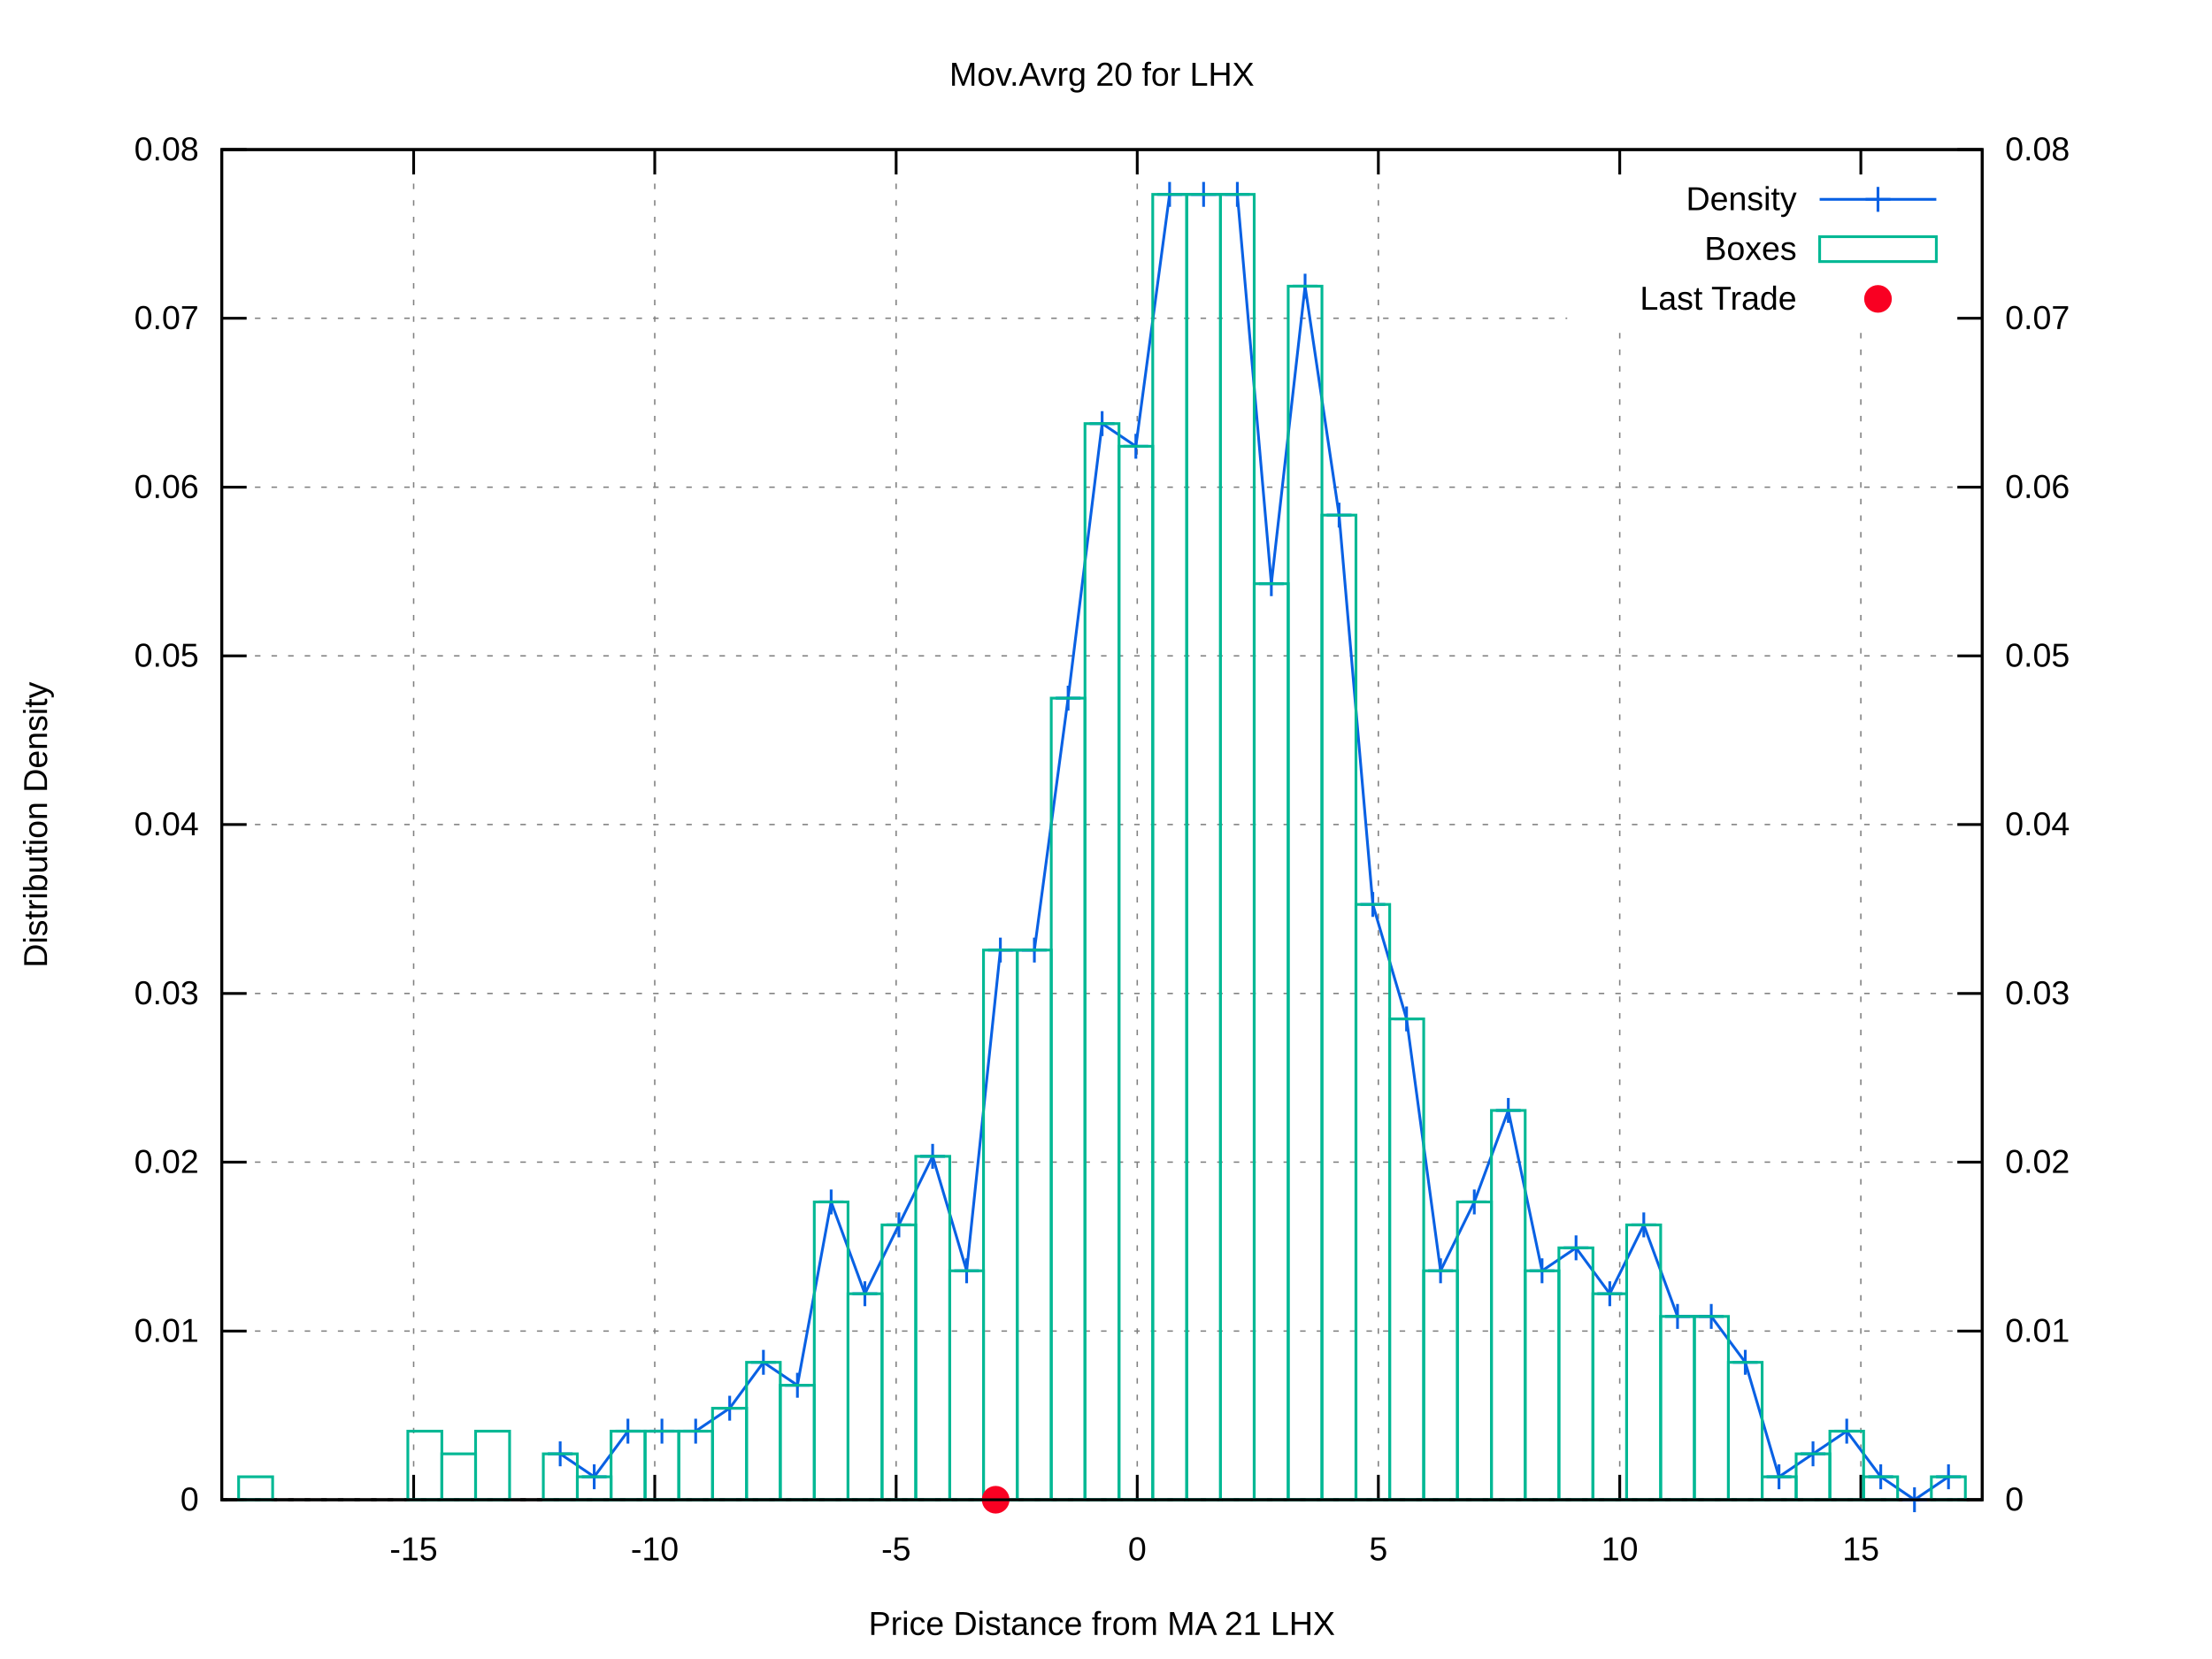
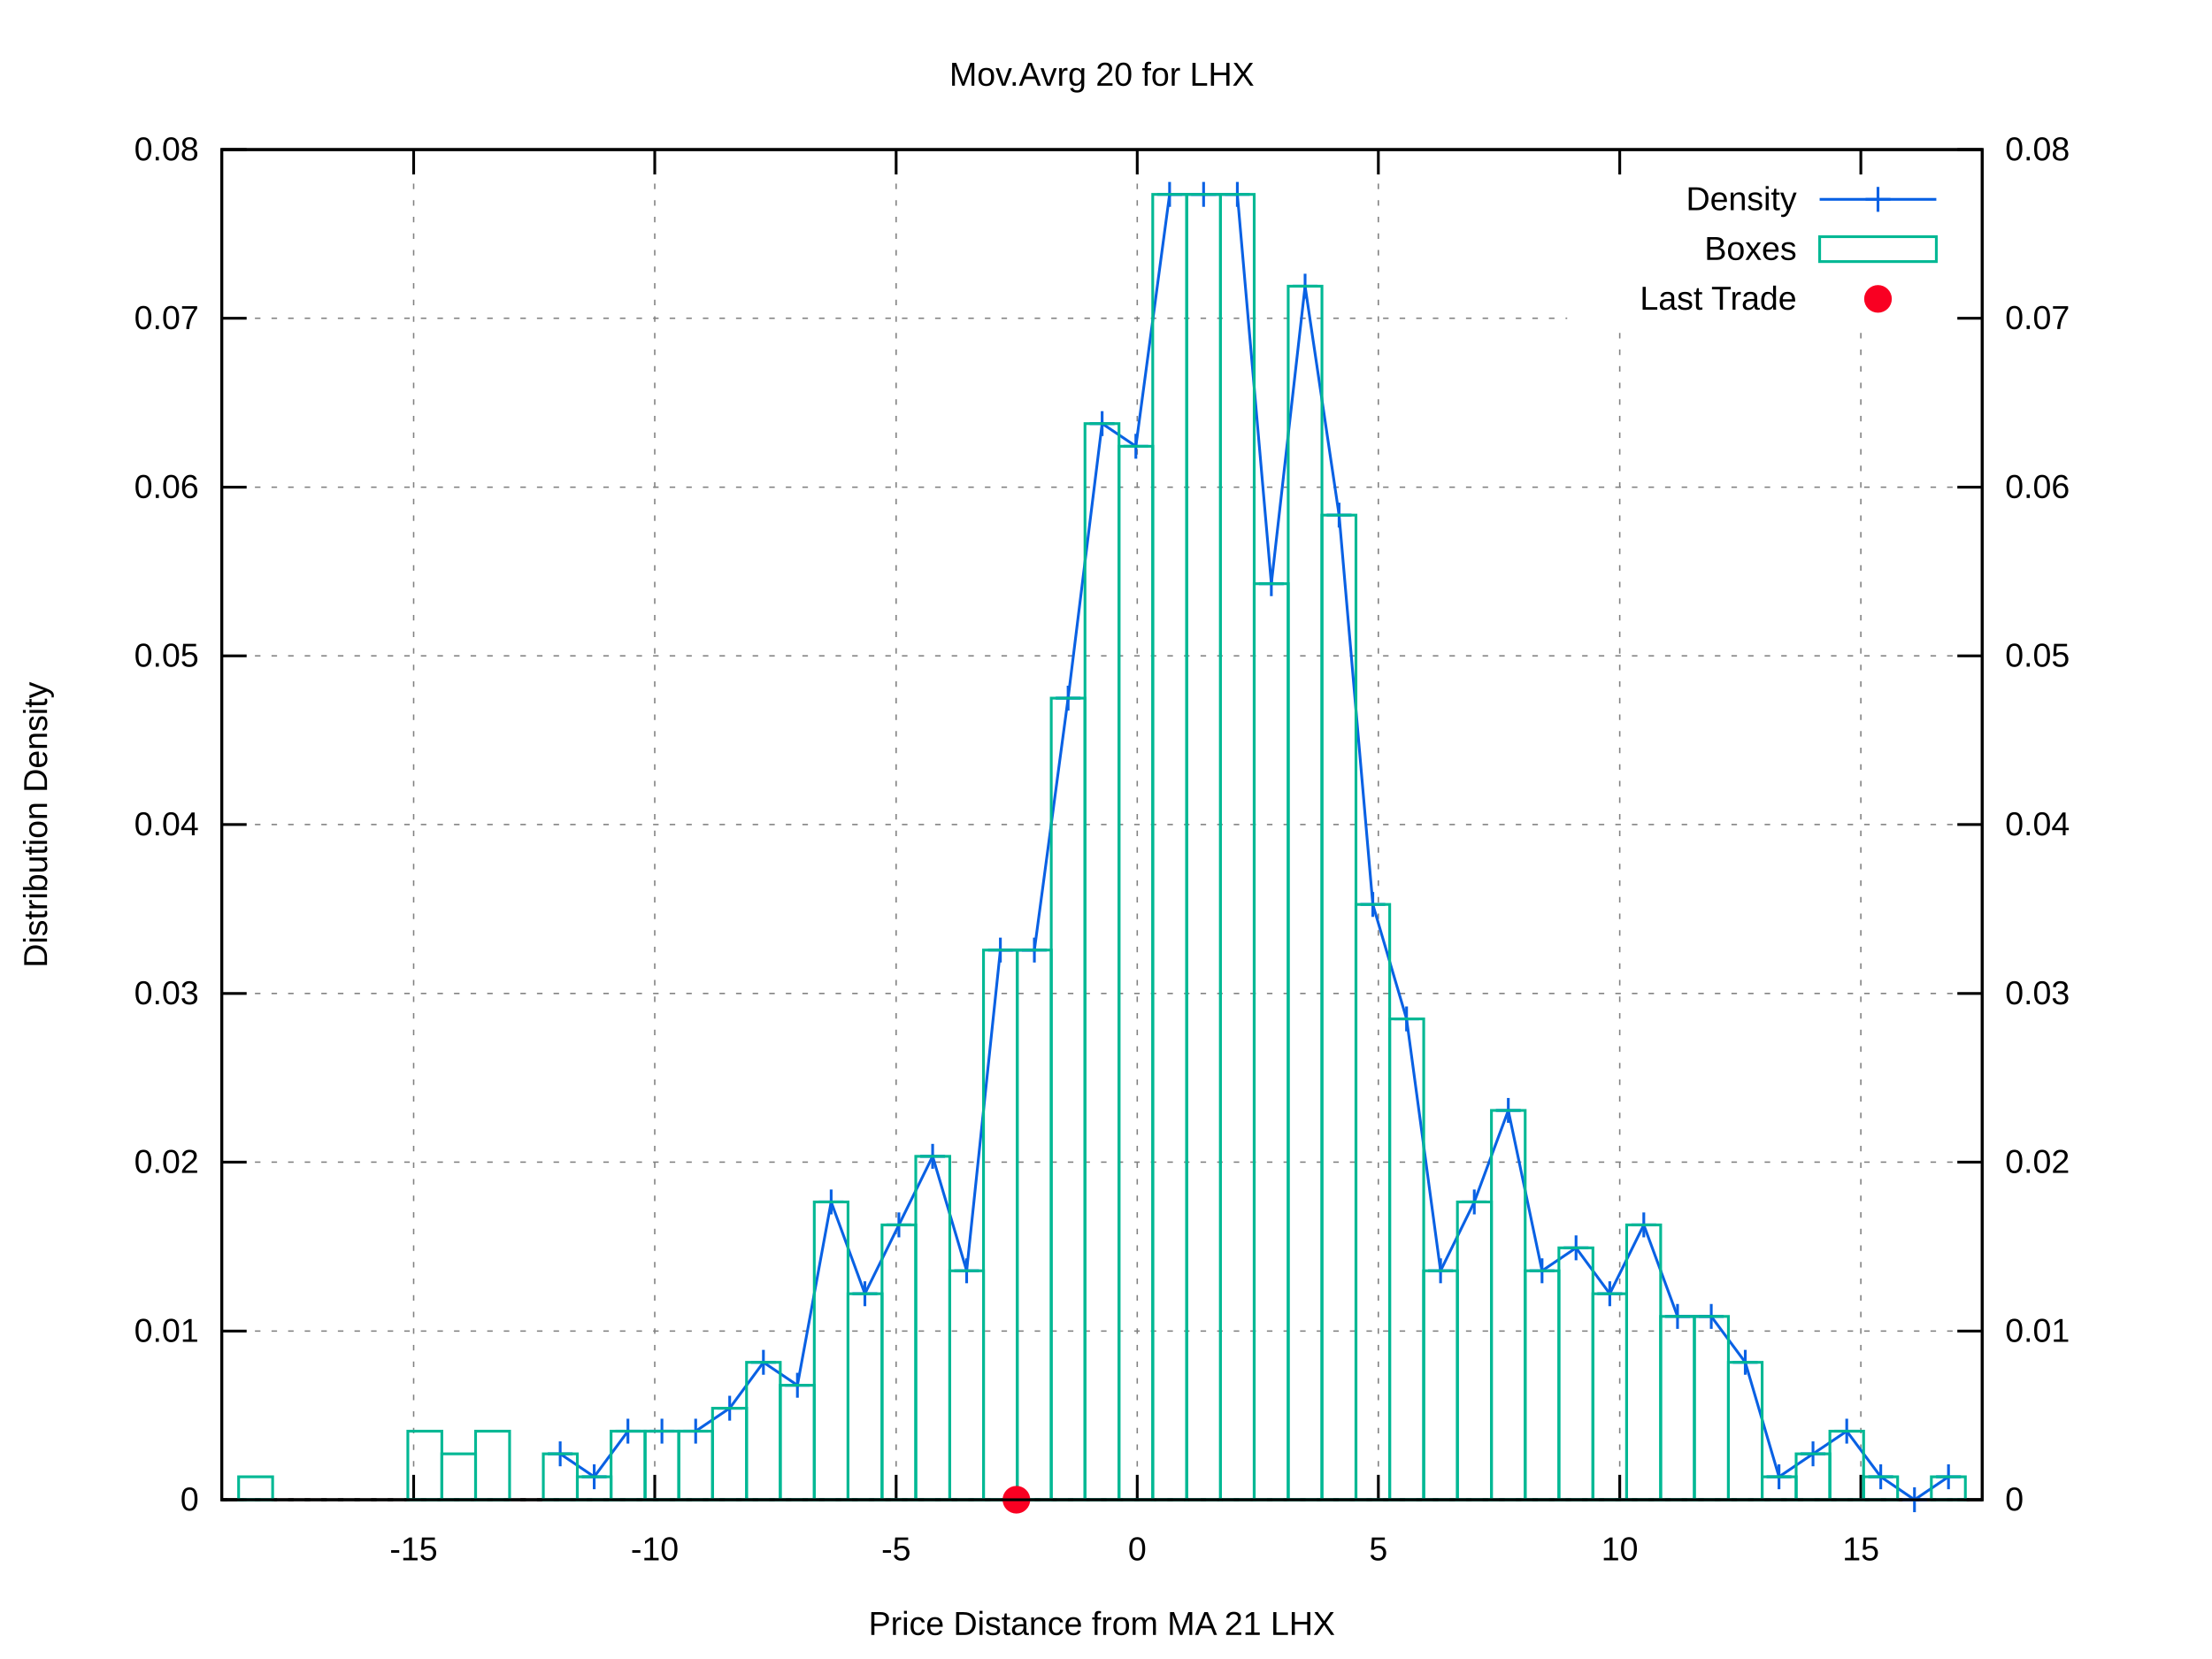
<svg xmlns="http://www.w3.org/2000/svg" xmlns:xlink="http://www.w3.org/1999/xlink" viewBox="0 0 800 600">
  <g id="gnuplot_canvas">
    <rect x="0" y="0" width="800" height="600" fill="#ffffff" />
    <defs>
      <circle id="gpDot" r="0.5" stroke-width="0.5" />
      <path id="gpPt0" stroke-width="0.222" stroke="currentColor" d="M-1,0 h2 M0,-1 v2" />
      <path id="gpPt1" stroke-width="0.222" stroke="currentColor" d="M-1,-1 L1,1 M1,-1 L-1,1" />
      <path id="gpPt2" stroke-width="0.222" stroke="currentColor" d="M-1,0 L1,0 M0,-1 L0,1 M-1,-1 L1,1 M-1,1 L1,-1" />
      <rect id="gpPt3" stroke-width="0.222" stroke="currentColor" x="-1" y="-1" width="2" height="2" />
      <rect id="gpPt4" stroke-width="0.222" stroke="currentColor" fill="currentColor" x="-1" y="-1" width="2" height="2" />
      <circle id="gpPt5" stroke-width="0.222" stroke="currentColor" cx="0" cy="0" r="1" />
      <use xlink:href="#gpPt5" id="gpPt6" fill="currentColor" stroke="none" />
      <path id="gpPt7" stroke-width="0.222" stroke="currentColor" d="M0,-1.33 L-1.33,0.67 L1.33,0.67 z" />
      <use xlink:href="#gpPt7" id="gpPt8" fill="currentColor" stroke="none" />
      <use xlink:href="#gpPt7" id="gpPt9" stroke="currentColor" transform="rotate(180)" />
      <use xlink:href="#gpPt9" id="gpPt10" fill="currentColor" stroke="none" />
      <use xlink:href="#gpPt3" id="gpPt11" stroke="currentColor" transform="rotate(45)" />
      <use xlink:href="#gpPt11" id="gpPt12" fill="currentColor" stroke="none" />
      <path id="gpPt13" stroke-width="0.222" stroke="currentColor" d="M0,1.330 L1.265,0.411 L0.782,-1.067 L-0.782,-1.076 L-1.265,0.411 z" />
      <use xlink:href="#gpPt13" id="gpPt14" fill="currentColor" stroke="none" />
      <filter id="textbox" filterUnits="objectBoundingBox" x="0" y="0" height="1" width="1">
        <feFlood flood-color="#FFFFFF" flood-opacity="1" result="bgnd" />
        <feComposite in="SourceGraphic" in2="bgnd" operator="atop" />
      </filter>
      <filter id="greybox" filterUnits="objectBoundingBox" x="0" y="0" height="1" width="1">
        <feFlood flood-color="lightgrey" flood-opacity="1" result="grey" />
        <feComposite in="SourceGraphic" in2="grey" operator="atop" />
      </filter>
    </defs>
    <g fill="none" color="#FFFFFF" stroke="black" stroke-width="1.00" stroke-linecap="butt" stroke-linejoin="miter">
</g>
    <g fill="none" color="black" stroke="currentColor" stroke-width="1.00" stroke-linecap="butt" stroke-linejoin="miter">
</g>
    <g fill="none" color="black" stroke="black" stroke-width="0.50" stroke-linecap="butt" stroke-linejoin="miter">
</g>
    <g fill="none" color="gray" stroke="currentColor" stroke-width="0.50" stroke-linecap="butt" stroke-linejoin="miter">
      <path stroke="gray" stroke-dasharray="2,4" class="gridline" d="M80.2,542.4 L716.9,542.4  " />
    </g>
    <g fill="none" color="gray" stroke="gray" stroke-width="1.00" stroke-linecap="butt" stroke-linejoin="miter">
</g>
    <g fill="none" color="black" stroke="currentColor" stroke-width="1.00" stroke-linecap="butt" stroke-linejoin="miter">
      <path stroke="black" d="M80.2,542.4 L89.2,542.4  " />
      <g transform="translate(71.9,546.3)" stroke="none" fill="black" font-family="arial" font-size="12.00" text-anchor="end">
        <text>
          <tspan font-family="arial"> 0</tspan>
        </text>
      </g>
    </g>
    <g fill="none" color="black" stroke="currentColor" stroke-width="1.00" stroke-linecap="butt" stroke-linejoin="miter">
</g>
    <g fill="none" color="black" stroke="black" stroke-width="0.50" stroke-linecap="butt" stroke-linejoin="miter">
</g>
    <g fill="none" color="gray" stroke="currentColor" stroke-width="0.50" stroke-linecap="butt" stroke-linejoin="miter">
      <path stroke="gray" stroke-dasharray="2,4" class="gridline" d="M80.2,481.4 L716.9,481.4  " />
    </g>
    <g fill="none" color="gray" stroke="gray" stroke-width="1.00" stroke-linecap="butt" stroke-linejoin="miter">
</g>
    <g fill="none" color="black" stroke="currentColor" stroke-width="1.00" stroke-linecap="butt" stroke-linejoin="miter">
      <path stroke="black" d="M80.2,481.4 L89.2,481.4  " />
      <g transform="translate(71.9,485.3)" stroke="none" fill="black" font-family="arial" font-size="12.00" text-anchor="end">
        <text>
          <tspan font-family="arial"> 0.01</tspan>
        </text>
      </g>
    </g>
    <g fill="none" color="black" stroke="currentColor" stroke-width="1.00" stroke-linecap="butt" stroke-linejoin="miter">
</g>
    <g fill="none" color="black" stroke="black" stroke-width="0.50" stroke-linecap="butt" stroke-linejoin="miter">
</g>
    <g fill="none" color="gray" stroke="currentColor" stroke-width="0.50" stroke-linecap="butt" stroke-linejoin="miter">
      <path stroke="gray" stroke-dasharray="2,4" class="gridline" d="M80.2,420.3 L716.9,420.3  " />
    </g>
    <g fill="none" color="gray" stroke="gray" stroke-width="1.00" stroke-linecap="butt" stroke-linejoin="miter">
</g>
    <g fill="none" color="black" stroke="currentColor" stroke-width="1.00" stroke-linecap="butt" stroke-linejoin="miter">
      <path stroke="black" d="M80.2,420.3 L89.2,420.3  " />
      <g transform="translate(71.9,424.2)" stroke="none" fill="black" font-family="arial" font-size="12.00" text-anchor="end">
        <text>
          <tspan font-family="arial"> 0.02</tspan>
        </text>
      </g>
    </g>
    <g fill="none" color="black" stroke="currentColor" stroke-width="1.00" stroke-linecap="butt" stroke-linejoin="miter">
</g>
    <g fill="none" color="black" stroke="black" stroke-width="0.50" stroke-linecap="butt" stroke-linejoin="miter">
</g>
    <g fill="none" color="gray" stroke="currentColor" stroke-width="0.50" stroke-linecap="butt" stroke-linejoin="miter">
      <path stroke="gray" stroke-dasharray="2,4" class="gridline" d="M80.2,359.3 L716.9,359.3  " />
    </g>
    <g fill="none" color="gray" stroke="gray" stroke-width="1.00" stroke-linecap="butt" stroke-linejoin="miter">
</g>
    <g fill="none" color="black" stroke="currentColor" stroke-width="1.00" stroke-linecap="butt" stroke-linejoin="miter">
      <path stroke="black" d="M80.2,359.3 L89.2,359.3  " />
      <g transform="translate(71.9,363.2)" stroke="none" fill="black" font-family="arial" font-size="12.00" text-anchor="end">
        <text>
          <tspan font-family="arial"> 0.03</tspan>
        </text>
      </g>
    </g>
    <g fill="none" color="black" stroke="currentColor" stroke-width="1.00" stroke-linecap="butt" stroke-linejoin="miter">
</g>
    <g fill="none" color="black" stroke="black" stroke-width="0.50" stroke-linecap="butt" stroke-linejoin="miter">
</g>
    <g fill="none" color="gray" stroke="currentColor" stroke-width="0.50" stroke-linecap="butt" stroke-linejoin="miter">
      <path stroke="gray" stroke-dasharray="2,4" class="gridline" d="M80.2,298.2 L716.9,298.2  " />
    </g>
    <g fill="none" color="gray" stroke="gray" stroke-width="1.00" stroke-linecap="butt" stroke-linejoin="miter">
</g>
    <g fill="none" color="black" stroke="currentColor" stroke-width="1.00" stroke-linecap="butt" stroke-linejoin="miter">
      <path stroke="black" d="M80.2,298.2 L89.2,298.2  " />
      <g transform="translate(71.9,302.1)" stroke="none" fill="black" font-family="arial" font-size="12.00" text-anchor="end">
        <text>
          <tspan font-family="arial"> 0.04</tspan>
        </text>
      </g>
    </g>
    <g fill="none" color="black" stroke="currentColor" stroke-width="1.00" stroke-linecap="butt" stroke-linejoin="miter">
</g>
    <g fill="none" color="black" stroke="black" stroke-width="0.50" stroke-linecap="butt" stroke-linejoin="miter">
</g>
    <g fill="none" color="gray" stroke="currentColor" stroke-width="0.50" stroke-linecap="butt" stroke-linejoin="miter">
      <path stroke="gray" stroke-dasharray="2,4" class="gridline" d="M80.2,237.2 L716.9,237.2  " />
    </g>
    <g fill="none" color="gray" stroke="gray" stroke-width="1.00" stroke-linecap="butt" stroke-linejoin="miter">
</g>
    <g fill="none" color="black" stroke="currentColor" stroke-width="1.00" stroke-linecap="butt" stroke-linejoin="miter">
      <path stroke="black" d="M80.2,237.2 L89.2,237.2  " />
      <g transform="translate(71.9,241.1)" stroke="none" fill="black" font-family="arial" font-size="12.00" text-anchor="end">
        <text>
          <tspan font-family="arial"> 0.05</tspan>
        </text>
      </g>
    </g>
    <g fill="none" color="black" stroke="currentColor" stroke-width="1.00" stroke-linecap="butt" stroke-linejoin="miter">
</g>
    <g fill="none" color="black" stroke="black" stroke-width="0.50" stroke-linecap="butt" stroke-linejoin="miter">
</g>
    <g fill="none" color="gray" stroke="currentColor" stroke-width="0.50" stroke-linecap="butt" stroke-linejoin="miter">
      <path stroke="gray" stroke-dasharray="2,4" class="gridline" d="M80.2,176.2 L716.9,176.2  " />
    </g>
    <g fill="none" color="gray" stroke="gray" stroke-width="1.00" stroke-linecap="butt" stroke-linejoin="miter">
</g>
    <g fill="none" color="black" stroke="currentColor" stroke-width="1.00" stroke-linecap="butt" stroke-linejoin="miter">
      <path stroke="black" d="M80.2,176.2 L89.2,176.2  " />
      <g transform="translate(71.9,180.1)" stroke="none" fill="black" font-family="arial" font-size="12.00" text-anchor="end">
        <text>
          <tspan font-family="arial"> 0.06</tspan>
        </text>
      </g>
    </g>
    <g fill="none" color="black" stroke="currentColor" stroke-width="1.00" stroke-linecap="butt" stroke-linejoin="miter">
</g>
    <g fill="none" color="black" stroke="black" stroke-width="0.50" stroke-linecap="butt" stroke-linejoin="miter">
</g>
    <g fill="none" color="gray" stroke="currentColor" stroke-width="0.50" stroke-linecap="butt" stroke-linejoin="miter">
      <path stroke="gray" stroke-dasharray="2,4" class="gridline" d="M80.2,115.1 L566.8,115.1 M708.6,115.1 L716.9,115.1  " />
    </g>
    <g fill="none" color="gray" stroke="gray" stroke-width="1.00" stroke-linecap="butt" stroke-linejoin="miter">
</g>
    <g fill="none" color="black" stroke="currentColor" stroke-width="1.00" stroke-linecap="butt" stroke-linejoin="miter">
      <path stroke="black" d="M80.2,115.1 L89.2,115.1  " />
      <g transform="translate(71.9,119.0)" stroke="none" fill="black" font-family="arial" font-size="12.00" text-anchor="end">
        <text>
          <tspan font-family="arial"> 0.07</tspan>
        </text>
      </g>
    </g>
    <g fill="none" color="black" stroke="currentColor" stroke-width="1.00" stroke-linecap="butt" stroke-linejoin="miter">
</g>
    <g fill="none" color="black" stroke="black" stroke-width="0.50" stroke-linecap="butt" stroke-linejoin="miter">
</g>
    <g fill="none" color="gray" stroke="currentColor" stroke-width="0.50" stroke-linecap="butt" stroke-linejoin="miter">
      <path stroke="gray" stroke-dasharray="2,4" class="gridline" d="M80.2,54.1 L716.9,54.1  " />
    </g>
    <g fill="none" color="gray" stroke="gray" stroke-width="1.00" stroke-linecap="butt" stroke-linejoin="miter">
</g>
    <g fill="none" color="black" stroke="currentColor" stroke-width="1.00" stroke-linecap="butt" stroke-linejoin="miter">
      <path stroke="black" d="M80.2,54.1 L89.2,54.1  " />
      <g transform="translate(71.9,58.0)" stroke="none" fill="black" font-family="arial" font-size="12.00" text-anchor="end">
        <text>
          <tspan font-family="arial"> 0.08</tspan>
        </text>
      </g>
    </g>
    <g fill="none" color="black" stroke="currentColor" stroke-width="1.00" stroke-linecap="butt" stroke-linejoin="miter">
</g>
    <g fill="none" color="black" stroke="black" stroke-width="0.50" stroke-linecap="butt" stroke-linejoin="miter">
</g>
    <g fill="none" color="gray" stroke="currentColor" stroke-width="0.50" stroke-linecap="butt" stroke-linejoin="miter">
      <path stroke="gray" stroke-dasharray="2,4" class="gridline" d="M149.6,542.4 L149.6,54.1  " />
    </g>
    <g fill="none" color="gray" stroke="gray" stroke-width="1.00" stroke-linecap="butt" stroke-linejoin="miter">
</g>
    <g fill="none" color="black" stroke="currentColor" stroke-width="1.00" stroke-linecap="butt" stroke-linejoin="miter">
      <path stroke="black" d="M149.6,542.4 L149.6,533.4 M149.6,54.1 L149.6,63.1  " />
      <g transform="translate(149.6,564.3)" stroke="none" fill="black" font-family="arial" font-size="12.00" text-anchor="middle">
        <text>
          <tspan font-family="arial">-15</tspan>
        </text>
      </g>
    </g>
    <g fill="none" color="black" stroke="currentColor" stroke-width="1.00" stroke-linecap="butt" stroke-linejoin="miter">
</g>
    <g fill="none" color="black" stroke="black" stroke-width="0.50" stroke-linecap="butt" stroke-linejoin="miter">
</g>
    <g fill="none" color="gray" stroke="currentColor" stroke-width="0.50" stroke-linecap="butt" stroke-linejoin="miter">
      <path stroke="gray" stroke-dasharray="2,4" class="gridline" d="M236.8,542.4 L236.8,54.1  " />
    </g>
    <g fill="none" color="gray" stroke="gray" stroke-width="1.00" stroke-linecap="butt" stroke-linejoin="miter">
</g>
    <g fill="none" color="black" stroke="currentColor" stroke-width="1.00" stroke-linecap="butt" stroke-linejoin="miter">
      <path stroke="black" d="M236.8,542.4 L236.8,533.4 M236.8,54.1 L236.8,63.1  " />
      <g transform="translate(236.8,564.3)" stroke="none" fill="black" font-family="arial" font-size="12.00" text-anchor="middle">
        <text>
          <tspan font-family="arial">-10</tspan>
        </text>
      </g>
    </g>
    <g fill="none" color="black" stroke="currentColor" stroke-width="1.00" stroke-linecap="butt" stroke-linejoin="miter">
</g>
    <g fill="none" color="black" stroke="black" stroke-width="0.50" stroke-linecap="butt" stroke-linejoin="miter">
</g>
    <g fill="none" color="gray" stroke="currentColor" stroke-width="0.50" stroke-linecap="butt" stroke-linejoin="miter">
      <path stroke="gray" stroke-dasharray="2,4" class="gridline" d="M324.1,542.4 L324.1,54.1  " />
    </g>
    <g fill="none" color="gray" stroke="gray" stroke-width="1.00" stroke-linecap="butt" stroke-linejoin="miter">
</g>
    <g fill="none" color="black" stroke="currentColor" stroke-width="1.00" stroke-linecap="butt" stroke-linejoin="miter">
      <path stroke="black" d="M324.1,542.4 L324.1,533.4 M324.1,54.1 L324.1,63.1  " />
      <g transform="translate(324.1,564.3)" stroke="none" fill="black" font-family="arial" font-size="12.00" text-anchor="middle">
        <text>
          <tspan font-family="arial">-5</tspan>
        </text>
      </g>
    </g>
    <g fill="none" color="black" stroke="currentColor" stroke-width="1.00" stroke-linecap="butt" stroke-linejoin="miter">
</g>
    <g fill="none" color="black" stroke="black" stroke-width="0.50" stroke-linecap="butt" stroke-linejoin="miter">
</g>
    <g fill="none" color="gray" stroke="currentColor" stroke-width="0.50" stroke-linecap="butt" stroke-linejoin="miter">
      <path stroke="gray" stroke-dasharray="2,4" class="gridline" d="M411.3,542.4 L411.3,54.1  " />
    </g>
    <g fill="none" color="gray" stroke="gray" stroke-width="1.00" stroke-linecap="butt" stroke-linejoin="miter">
</g>
    <g fill="none" color="black" stroke="currentColor" stroke-width="1.00" stroke-linecap="butt" stroke-linejoin="miter">
      <path stroke="black" d="M411.3,542.4 L411.3,533.4 M411.3,54.1 L411.3,63.1  " />
      <g transform="translate(411.3,564.3)" stroke="none" fill="black" font-family="arial" font-size="12.00" text-anchor="middle">
        <text>
          <tspan font-family="arial"> 0</tspan>
        </text>
      </g>
    </g>
    <g fill="none" color="black" stroke="currentColor" stroke-width="1.00" stroke-linecap="butt" stroke-linejoin="miter">
</g>
    <g fill="none" color="black" stroke="black" stroke-width="0.50" stroke-linecap="butt" stroke-linejoin="miter">
</g>
    <g fill="none" color="gray" stroke="currentColor" stroke-width="0.50" stroke-linecap="butt" stroke-linejoin="miter">
      <path stroke="gray" stroke-dasharray="2,4" class="gridline" d="M498.5,542.4 L498.5,54.1  " />
    </g>
    <g fill="none" color="gray" stroke="gray" stroke-width="1.00" stroke-linecap="butt" stroke-linejoin="miter">
</g>
    <g fill="none" color="black" stroke="currentColor" stroke-width="1.00" stroke-linecap="butt" stroke-linejoin="miter">
      <path stroke="black" d="M498.5,542.4 L498.5,533.4 M498.5,54.1 L498.5,63.1  " />
      <g transform="translate(498.5,564.3)" stroke="none" fill="black" font-family="arial" font-size="12.00" text-anchor="middle">
        <text>
          <tspan font-family="arial"> 5</tspan>
        </text>
      </g>
    </g>
    <g fill="none" color="black" stroke="currentColor" stroke-width="1.00" stroke-linecap="butt" stroke-linejoin="miter">
</g>
    <g fill="none" color="black" stroke="black" stroke-width="0.50" stroke-linecap="butt" stroke-linejoin="miter">
</g>
    <g fill="none" color="gray" stroke="currentColor" stroke-width="0.50" stroke-linecap="butt" stroke-linejoin="miter">
      <path stroke="gray" stroke-dasharray="2,4" class="gridline" d="M585.8,542.4 L585.8,117.1 M585.8,63.1 L585.8,54.1  " />
    </g>
    <g fill="none" color="gray" stroke="gray" stroke-width="1.00" stroke-linecap="butt" stroke-linejoin="miter">
</g>
    <g fill="none" color="black" stroke="currentColor" stroke-width="1.00" stroke-linecap="butt" stroke-linejoin="miter">
      <path stroke="black" d="M585.8,542.4 L585.8,533.4 M585.8,54.1 L585.8,63.1  " />
      <g transform="translate(585.8,564.3)" stroke="none" fill="black" font-family="arial" font-size="12.00" text-anchor="middle">
        <text>
          <tspan font-family="arial"> 10</tspan>
        </text>
      </g>
    </g>
    <g fill="none" color="black" stroke="currentColor" stroke-width="1.00" stroke-linecap="butt" stroke-linejoin="miter">
</g>
    <g fill="none" color="black" stroke="black" stroke-width="0.50" stroke-linecap="butt" stroke-linejoin="miter">
</g>
    <g fill="none" color="gray" stroke="currentColor" stroke-width="0.50" stroke-linecap="butt" stroke-linejoin="miter">
      <path stroke="gray" stroke-dasharray="2,4" class="gridline" d="M673.0,542.4 L673.0,117.1 M673.0,63.1 L673.0,54.1  " />
    </g>
    <g fill="none" color="gray" stroke="gray" stroke-width="1.00" stroke-linecap="butt" stroke-linejoin="miter">
</g>
    <g fill="none" color="black" stroke="currentColor" stroke-width="1.00" stroke-linecap="butt" stroke-linejoin="miter">
      <path stroke="black" d="M673.0,542.4 L673.0,533.4 M673.0,54.1 L673.0,63.1  " />
      <g transform="translate(673.0,564.3)" stroke="none" fill="black" font-family="arial" font-size="12.00" text-anchor="middle">
        <text>
          <tspan font-family="arial"> 15</tspan>
        </text>
      </g>
    </g>
    <g fill="none" color="black" stroke="currentColor" stroke-width="1.00" stroke-linecap="butt" stroke-linejoin="miter">
      <path stroke="black" d="M716.9,542.4 L707.9,542.4  " />
      <g transform="translate(725.2,546.3)" stroke="none" fill="black" font-family="arial" font-size="12.00" text-anchor="start">
        <text>
          <tspan font-family="arial"> 0</tspan>
        </text>
      </g>
    </g>
    <g fill="none" color="black" stroke="currentColor" stroke-width="1.00" stroke-linecap="butt" stroke-linejoin="miter">
      <path stroke="black" d="M716.9,481.4 L707.9,481.4  " />
      <g transform="translate(725.2,485.3)" stroke="none" fill="black" font-family="arial" font-size="12.00" text-anchor="start">
        <text>
          <tspan font-family="arial"> 0.01</tspan>
        </text>
      </g>
    </g>
    <g fill="none" color="black" stroke="currentColor" stroke-width="1.00" stroke-linecap="butt" stroke-linejoin="miter">
      <path stroke="black" d="M716.9,420.3 L707.9,420.3  " />
      <g transform="translate(725.2,424.2)" stroke="none" fill="black" font-family="arial" font-size="12.00" text-anchor="start">
        <text>
          <tspan font-family="arial"> 0.02</tspan>
        </text>
      </g>
    </g>
    <g fill="none" color="black" stroke="currentColor" stroke-width="1.00" stroke-linecap="butt" stroke-linejoin="miter">
      <path stroke="black" d="M716.9,359.3 L707.9,359.3  " />
      <g transform="translate(725.2,363.2)" stroke="none" fill="black" font-family="arial" font-size="12.00" text-anchor="start">
        <text>
          <tspan font-family="arial"> 0.03</tspan>
        </text>
      </g>
    </g>
    <g fill="none" color="black" stroke="currentColor" stroke-width="1.00" stroke-linecap="butt" stroke-linejoin="miter">
      <path stroke="black" d="M716.9,298.2 L707.9,298.2  " />
      <g transform="translate(725.2,302.1)" stroke="none" fill="black" font-family="arial" font-size="12.00" text-anchor="start">
        <text>
          <tspan font-family="arial"> 0.04</tspan>
        </text>
      </g>
    </g>
    <g fill="none" color="black" stroke="currentColor" stroke-width="1.00" stroke-linecap="butt" stroke-linejoin="miter">
      <path stroke="black" d="M716.9,237.2 L707.9,237.2  " />
      <g transform="translate(725.2,241.1)" stroke="none" fill="black" font-family="arial" font-size="12.00" text-anchor="start">
        <text>
          <tspan font-family="arial"> 0.05</tspan>
        </text>
      </g>
    </g>
    <g fill="none" color="black" stroke="currentColor" stroke-width="1.00" stroke-linecap="butt" stroke-linejoin="miter">
      <path stroke="black" d="M716.9,176.2 L707.9,176.2  " />
      <g transform="translate(725.2,180.1)" stroke="none" fill="black" font-family="arial" font-size="12.00" text-anchor="start">
        <text>
          <tspan font-family="arial"> 0.06</tspan>
        </text>
      </g>
    </g>
    <g fill="none" color="black" stroke="currentColor" stroke-width="1.00" stroke-linecap="butt" stroke-linejoin="miter">
      <path stroke="black" d="M716.9,115.1 L707.9,115.1  " />
      <g transform="translate(725.2,119.0)" stroke="none" fill="black" font-family="arial" font-size="12.00" text-anchor="start">
        <text>
          <tspan font-family="arial"> 0.07</tspan>
        </text>
      </g>
    </g>
    <g fill="none" color="black" stroke="currentColor" stroke-width="1.00" stroke-linecap="butt" stroke-linejoin="miter">
      <path stroke="black" d="M716.9,54.1 L707.9,54.1  " />
      <g transform="translate(725.2,58.0)" stroke="none" fill="black" font-family="arial" font-size="12.00" text-anchor="start">
        <text>
          <tspan font-family="arial"> 0.08</tspan>
        </text>
      </g>
    </g>
    <g fill="none" color="black" stroke="currentColor" stroke-width="1.00" stroke-linecap="butt" stroke-linejoin="miter">
</g>
    <g fill="none" color="gray" stroke="currentColor" stroke-width="1.00" stroke-linecap="butt" stroke-linejoin="miter">
      <path stroke="black" stroke-dasharray="2,4" d="M80.2,542.4 L716.9,542.4  " />
    </g>
    <g fill="none" color="black" stroke="currentColor" stroke-width="1.00" stroke-linecap="butt" stroke-linejoin="miter">
      <path stroke="black" d="M80.2,54.1 L80.2,542.4 L716.9,542.4 L716.9,54.1 L80.2,54.1 Z  " />
    </g>
    <g fill="none" color="black" stroke="currentColor" stroke-width="1.00" stroke-linecap="butt" stroke-linejoin="miter">
      <g transform="translate(17.0,298.3) rotate(270)" stroke="none" fill="black" font-family="arial" font-size="12.00" text-anchor="middle">
        <text>
          <tspan font-family="arial">Distribution Density</tspan>
        </text>
      </g>
    </g>
    <g fill="none" color="black" stroke="currentColor" stroke-width="1.00" stroke-linecap="butt" stroke-linejoin="miter">
      <g transform="translate(398.5,591.3)" stroke="none" fill="black" font-family="arial" font-size="12.00" text-anchor="middle">
        <text>
          <tspan font-family="arial">Price Distance from MA 21 LHX</tspan>
        </text>
      </g>
    </g>
    <g fill="none" color="black" stroke="currentColor" stroke-width="1.00" stroke-linecap="butt" stroke-linejoin="miter">
      <g transform="translate(398.5,31.0)" stroke="none" fill="black" font-family="arial" font-size="12.00" text-anchor="middle">
        <text>
          <tspan font-family="arial">Mov.Avrg 20 for LHX </tspan>
        </text>
      </g>
    </g>
    <g id="gnuplot_plot_1">
      <g fill="none" color="black" stroke="currentColor" stroke-width="1.00" stroke-linecap="butt" stroke-linejoin="miter">
        <g transform="translate(649.8,76.0)" stroke="none" fill="black" font-family="arial" font-size="12.00" text-anchor="end">
          <text>
            <tspan font-family="arial">Density</tspan>
          </text>
        </g>
      </g>
      <g fill="none" color="black" stroke="currentColor" stroke-width="1.00" stroke-linecap="butt" stroke-linejoin="miter">
        <path stroke="rgb(  9,  97, 228)" d="M658.1,72.1 L700.3,72.1 M202.6,525.8 L214.9,534.1 L227.1,517.6 L239.4,517.6 L251.6,517.6 L263.9,509.3   L276.1,492.7 L288.4,501.0 L300.6,434.7 L312.8,467.9 L325.1,443.0 L337.3,418.2 L349.6,459.6 L361.8,343.6   L374.1,343.6 L386.3,252.5 L398.6,153.2 L410.8,161.4 L423.0,70.3 L435.3,70.3 L447.5,70.3 L459.8,211.1   L472.0,103.5 L484.3,186.3 L496.5,327.1 L508.7,368.5 L521.0,459.6 L533.2,434.7 L545.5,401.6 L557.7,459.6   L570.0,451.3 L582.2,467.9 L594.5,443.0 L606.7,476.1 L618.9,476.1 L631.2,492.7 L643.4,534.1 L655.7,525.8   L667.9,517.6 L680.2,534.1 L692.4,542.4 L704.7,534.1  " />
        <use xlink:href="#gpPt0" transform="translate(202.6,525.8) scale(4.50)" color="rgb(  9,  97, 228)" />
        <use xlink:href="#gpPt0" transform="translate(214.9,534.1) scale(4.50)" color="rgb(  9,  97, 228)" />
        <use xlink:href="#gpPt0" transform="translate(227.1,517.6) scale(4.50)" color="rgb(  9,  97, 228)" />
        <use xlink:href="#gpPt0" transform="translate(239.4,517.6) scale(4.50)" color="rgb(  9,  97, 228)" />
        <use xlink:href="#gpPt0" transform="translate(251.6,517.6) scale(4.50)" color="rgb(  9,  97, 228)" />
        <use xlink:href="#gpPt0" transform="translate(263.9,509.3) scale(4.50)" color="rgb(  9,  97, 228)" />
        <use xlink:href="#gpPt0" transform="translate(276.1,492.7) scale(4.50)" color="rgb(  9,  97, 228)" />
        <use xlink:href="#gpPt0" transform="translate(288.4,501.0) scale(4.50)" color="rgb(  9,  97, 228)" />
        <use xlink:href="#gpPt0" transform="translate(300.6,434.7) scale(4.50)" color="rgb(  9,  97, 228)" />
        <use xlink:href="#gpPt0" transform="translate(312.8,467.9) scale(4.50)" color="rgb(  9,  97, 228)" />
        <use xlink:href="#gpPt0" transform="translate(325.1,443.0) scale(4.50)" color="rgb(  9,  97, 228)" />
        <use xlink:href="#gpPt0" transform="translate(337.3,418.2) scale(4.50)" color="rgb(  9,  97, 228)" />
        <use xlink:href="#gpPt0" transform="translate(349.6,459.6) scale(4.50)" color="rgb(  9,  97, 228)" />
        <use xlink:href="#gpPt0" transform="translate(361.8,343.6) scale(4.50)" color="rgb(  9,  97, 228)" />
        <use xlink:href="#gpPt0" transform="translate(374.1,343.6) scale(4.50)" color="rgb(  9,  97, 228)" />
        <use xlink:href="#gpPt0" transform="translate(386.3,252.5) scale(4.50)" color="rgb(  9,  97, 228)" />
        <use xlink:href="#gpPt0" transform="translate(398.6,153.2) scale(4.50)" color="rgb(  9,  97, 228)" />
        <use xlink:href="#gpPt0" transform="translate(410.8,161.4) scale(4.50)" color="rgb(  9,  97, 228)" />
        <use xlink:href="#gpPt0" transform="translate(423.0,70.3) scale(4.50)" color="rgb(  9,  97, 228)" />
        <use xlink:href="#gpPt0" transform="translate(435.3,70.3) scale(4.50)" color="rgb(  9,  97, 228)" />
        <use xlink:href="#gpPt0" transform="translate(447.5,70.3) scale(4.50)" color="rgb(  9,  97, 228)" />
        <use xlink:href="#gpPt0" transform="translate(459.8,211.1) scale(4.50)" color="rgb(  9,  97, 228)" />
        <use xlink:href="#gpPt0" transform="translate(472.0,103.5) scale(4.50)" color="rgb(  9,  97, 228)" />
        <use xlink:href="#gpPt0" transform="translate(484.3,186.3) scale(4.50)" color="rgb(  9,  97, 228)" />
        <use xlink:href="#gpPt0" transform="translate(496.5,327.1) scale(4.50)" color="rgb(  9,  97, 228)" />
        <use xlink:href="#gpPt0" transform="translate(508.7,368.5) scale(4.50)" color="rgb(  9,  97, 228)" />
        <use xlink:href="#gpPt0" transform="translate(521.0,459.6) scale(4.50)" color="rgb(  9,  97, 228)" />
        <use xlink:href="#gpPt0" transform="translate(533.2,434.7) scale(4.50)" color="rgb(  9,  97, 228)" />
        <use xlink:href="#gpPt0" transform="translate(545.5,401.6) scale(4.50)" color="rgb(  9,  97, 228)" />
        <use xlink:href="#gpPt0" transform="translate(557.7,459.6) scale(4.50)" color="rgb(  9,  97, 228)" />
        <use xlink:href="#gpPt0" transform="translate(570.0,451.3) scale(4.50)" color="rgb(  9,  97, 228)" />
        <use xlink:href="#gpPt0" transform="translate(582.2,467.9) scale(4.50)" color="rgb(  9,  97, 228)" />
        <use xlink:href="#gpPt0" transform="translate(594.5,443.0) scale(4.50)" color="rgb(  9,  97, 228)" />
        <use xlink:href="#gpPt0" transform="translate(606.7,476.1) scale(4.50)" color="rgb(  9,  97, 228)" />
        <use xlink:href="#gpPt0" transform="translate(618.9,476.1) scale(4.50)" color="rgb(  9,  97, 228)" />
        <use xlink:href="#gpPt0" transform="translate(631.2,492.7) scale(4.50)" color="rgb(  9,  97, 228)" />
        <use xlink:href="#gpPt0" transform="translate(643.4,534.1) scale(4.50)" color="rgb(  9,  97, 228)" />
        <use xlink:href="#gpPt0" transform="translate(655.7,525.8) scale(4.50)" color="rgb(  9,  97, 228)" />
        <use xlink:href="#gpPt0" transform="translate(667.9,517.6) scale(4.50)" color="rgb(  9,  97, 228)" />
        <use xlink:href="#gpPt0" transform="translate(680.2,534.1) scale(4.50)" color="rgb(  9,  97, 228)" />
        <use xlink:href="#gpPt0" transform="translate(692.4,542.4) scale(4.50)" color="rgb(  9,  97, 228)" />
        <use xlink:href="#gpPt0" transform="translate(704.7,534.1) scale(4.50)" color="rgb(  9,  97, 228)" />
        <use xlink:href="#gpPt0" transform="translate(679.2,72.1) scale(4.50)" color="rgb(  9,  97, 228)" />
      </g>
    </g>
    <g id="gnuplot_plot_2">
      <g fill="none" color="black" stroke="currentColor" stroke-width="1.00" stroke-linecap="butt" stroke-linejoin="miter">
        <g transform="translate(649.8,94.0)" stroke="none" fill="black" font-family="arial" font-size="12.00" text-anchor="end">
          <text>
            <tspan font-family="arial">Boxes</tspan>
          </text>
        </g>
      </g>
      <g fill="none" color="black" stroke="currentColor" stroke-width="1.00" stroke-linecap="butt" stroke-linejoin="miter">
        <path stroke="rgb(  0, 184, 148)" d="M658.1,94.6 L700.3,94.6 L700.3,85.6 L658.1,85.6 L658.1,94.6 Z  " />
        <path stroke="rgb(  0, 184, 148)" d="M86.3,542.4 L86.3,534.1 L98.6,534.1 L98.6,542.4 L86.3,542.4 Z  " />
        <path stroke="rgb(  0, 184, 148)" d="M147.5,542.4 L147.5,517.6 L159.8,517.6 L159.8,542.4 L147.5,542.4 Z  " />
        <path stroke="rgb(  0, 184, 148)" d="M159.8,542.4 L159.8,525.8 L172.0,525.8 L172.0,542.4 L159.8,542.4 Z  " />
        <path stroke="rgb(  0, 184, 148)" d="M172.0,542.4 L172.0,517.6 L184.3,517.6 L184.3,542.4 L172.0,542.4 Z  " />
        <path stroke="rgb(  0, 184, 148)" d="M196.5,542.4 L196.5,525.8 L208.8,525.8 L208.8,542.4 L196.5,542.4 Z  " />
        <path stroke="rgb(  0, 184, 148)" d="M208.8,542.4 L208.8,534.1 L221.0,534.1 L221.0,542.4 L208.8,542.4 Z  " />
        <path stroke="rgb(  0, 184, 148)" d="M221.0,542.4 L221.0,517.6 L233.3,517.6 L233.3,542.4 L221.0,542.4 Z  " />
        <path stroke="rgb(  0, 184, 148)" d="M233.3,542.4 L233.3,517.6 L245.5,517.6 L245.5,542.4 L233.3,542.4 Z  " />
        <path stroke="rgb(  0, 184, 148)" d="M245.5,542.4 L245.5,517.6 L257.7,517.6 L257.7,542.4 L245.5,542.4 Z  " />
        <path stroke="rgb(  0, 184, 148)" d="M257.7,542.4 L257.7,509.3 L270.0,509.3 L270.0,542.4 L257.7,542.4 Z  " />
        <path stroke="rgb(  0, 184, 148)" d="M270.0,542.4 L270.0,492.7 L282.2,492.7 L282.2,542.4 L270.0,542.4 Z  " />
        <path stroke="rgb(  0, 184, 148)" d="M282.2,542.4 L282.2,501.0 L294.5,501.0 L294.5,542.4 L282.2,542.4 Z  " />
        <path stroke="rgb(  0, 184, 148)" d="M294.5,542.4 L294.5,434.7 L306.7,434.7 L306.7,542.4 L294.5,542.4 Z  " />
        <path stroke="rgb(  0, 184, 148)" d="M306.7,542.4 L306.7,467.9 L319.0,467.9 L319.0,542.4 L306.7,542.4 Z  " />
        <path stroke="rgb(  0, 184, 148)" d="M319.0,542.4 L319.0,443.0 L331.2,443.0 L331.2,542.4 L319.0,542.4 Z  " />
        <path stroke="rgb(  0, 184, 148)" d="M331.2,542.4 L331.2,418.2 L343.5,418.2 L343.5,542.4 L331.2,542.4 Z  " />
        <path stroke="rgb(  0, 184, 148)" d="M343.5,542.4 L343.5,459.6 L355.7,459.6 L355.7,542.4 L343.5,542.4 Z  " />
        <path stroke="rgb(  0, 184, 148)" d="M355.7,542.4 L355.7,343.6 L367.9,343.6 L367.9,542.4 L355.7,542.4 Z  " />
        <path stroke="rgb(  0, 184, 148)" d="M367.9,542.4 L367.9,343.6 L380.2,343.6 L380.2,542.4 L367.9,542.4 Z  " />
        <path stroke="rgb(  0, 184, 148)" d="M380.2,542.4 L380.2,252.5 L392.4,252.5 L392.4,542.4 L380.2,542.4 Z  " />
        <path stroke="rgb(  0, 184, 148)" d="M392.4,542.4 L392.4,153.2 L404.7,153.2 L404.7,542.4 L392.4,542.4 Z  " />
        <path stroke="rgb(  0, 184, 148)" d="M404.7,542.4 L404.7,161.4 L416.9,161.4 L416.9,542.4 L404.7,542.4 Z  " />
        <path stroke="rgb(  0, 184, 148)" d="M416.9,542.4 L416.9,70.3 L429.2,70.3 L429.2,542.4 L416.9,542.4 Z  " />
        <path stroke="rgb(  0, 184, 148)" d="M429.2,542.4 L429.2,70.3 L441.4,70.3 L441.4,542.4 L429.2,542.4 Z  " />
        <path stroke="rgb(  0, 184, 148)" d="M441.4,542.4 L441.4,70.3 L453.6,70.3 L453.6,542.4 L441.4,542.4 Z  " />
        <path stroke="rgb(  0, 184, 148)" d="M453.6,542.4 L453.6,211.1 L465.9,211.1 L465.9,542.4 L453.6,542.4 Z  " />
        <path stroke="rgb(  0, 184, 148)" d="M465.9,542.4 L465.9,103.5 L478.1,103.5 L478.1,542.4 L465.9,542.4 Z  " />
        <path stroke="rgb(  0, 184, 148)" d="M478.1,542.4 L478.1,186.3 L490.4,186.3 L490.4,542.4 L478.1,542.4 Z  " />
        <path stroke="rgb(  0, 184, 148)" d="M490.4,542.4 L490.4,327.1 L502.6,327.1 L502.6,542.4 L490.4,542.4 Z  " />
        <path stroke="rgb(  0, 184, 148)" d="M502.6,542.4 L502.6,368.5 L514.9,368.5 L514.9,542.4 L502.6,542.4 Z  " />
        <path stroke="rgb(  0, 184, 148)" d="M514.9,542.4 L514.9,459.6 L527.1,459.6 L527.1,542.4 L514.9,542.4 Z  " />
        <path stroke="rgb(  0, 184, 148)" d="M527.1,542.4 L527.1,434.7 L539.4,434.7 L539.4,542.4 L527.1,542.4 Z  " />
        <path stroke="rgb(  0, 184, 148)" d="M539.4,542.4 L539.4,401.6 L551.6,401.6 L551.6,542.4 L539.4,542.4 Z  " />
        <path stroke="rgb(  0, 184, 148)" d="M551.6,542.4 L551.6,459.6 L563.8,459.6 L563.8,542.4 L551.6,542.4 Z  " />
        <path stroke="rgb(  0, 184, 148)" d="M563.8,542.4 L563.8,451.3 L576.1,451.3 L576.1,542.4 L563.8,542.4 Z  " />
        <path stroke="rgb(  0, 184, 148)" d="M576.1,542.4 L576.1,467.9 L588.3,467.9 L588.3,542.4 L576.1,542.4 Z  " />
        <path stroke="rgb(  0, 184, 148)" d="M588.3,542.4 L588.3,443.0 L600.6,443.0 L600.6,542.4 L588.3,542.4 Z  " />
        <path stroke="rgb(  0, 184, 148)" d="M600.6,542.4 L600.6,476.1 L612.8,476.1 L612.8,542.4 L600.6,542.4 Z  " />
        <path stroke="rgb(  0, 184, 148)" d="M612.8,542.4 L612.8,476.1 L625.1,476.1 L625.1,542.4 L612.8,542.4 Z  " />
        <path stroke="rgb(  0, 184, 148)" d="M625.1,542.4 L625.1,492.7 L637.3,492.7 L637.3,542.4 L625.1,542.4 Z  " />
        <path stroke="rgb(  0, 184, 148)" d="M637.3,542.4 L637.3,534.1 L649.6,534.1 L649.6,542.4 L637.3,542.4 Z  " />
        <path stroke="rgb(  0, 184, 148)" d="M649.6,542.4 L649.6,525.8 L661.8,525.8 L661.8,542.4 L649.6,542.4 Z  " />
        <path stroke="rgb(  0, 184, 148)" d="M661.8,542.4 L661.8,517.6 L674.0,517.6 L674.0,542.4 L661.8,542.4 Z  " />
        <path stroke="rgb(  0, 184, 148)" d="M674.0,542.4 L674.0,534.1 L686.3,534.1 L686.3,542.4 L674.0,542.4 Z  " />
        <path stroke="rgb(  0, 184, 148)" d="M698.5,542.4 L698.5,534.1 L710.8,534.1 L710.8,542.4 L698.5,542.4 Z  " />
      </g>
    </g>
    <g id="gnuplot_plot_3">
      <g fill="none" color="black" stroke="currentColor" stroke-width="1.00" stroke-linecap="butt" stroke-linejoin="miter">
        <g transform="translate(649.8,112.0)" stroke="none" fill="black" font-family="arial" font-size="12.00" text-anchor="end">
          <text>
            <tspan font-family="arial">Last Trade</tspan>
          </text>
        </g>
      </g>
      <g fill="none" color="black" stroke="currentColor" stroke-width="1.00" stroke-linecap="butt" stroke-linejoin="miter">
-         <use xlink:href="#gpPt6" transform="translate(360.1,542.4) scale(4.50)" color="rgb(249,   0,  34)" />
+         <use xlink:href="#gpPt6" transform="translate(367.6,542.4) scale(4.50)" color="rgb(249,   0,  34)" />
        <use xlink:href="#gpPt6" transform="translate(679.2,108.1) scale(4.50)" color="rgb(249,   0,  34)" />
      </g>
    </g>
    <g fill="none" color="#FFFFFF" stroke="rgb(249,   0,  34)" stroke-width="2.00" stroke-linecap="butt" stroke-linejoin="miter">
</g>
    <g fill="none" color="black" stroke="currentColor" stroke-width="2.00" stroke-linecap="butt" stroke-linejoin="miter">
</g>
    <g fill="none" color="black" stroke="black" stroke-width="1.00" stroke-linecap="butt" stroke-linejoin="miter">
</g>
    <g fill="none" color="black" stroke="currentColor" stroke-width="1.00" stroke-linecap="butt" stroke-linejoin="miter">
      <path stroke="black" d="M80.2,54.1 L80.2,542.4 L716.9,542.4 L716.9,54.1 L80.2,54.1 Z  " />
    </g>
    <g fill="none" color="black" stroke="currentColor" stroke-width="1.00" stroke-linecap="butt" stroke-linejoin="miter">
</g>
  </g>
</svg>
